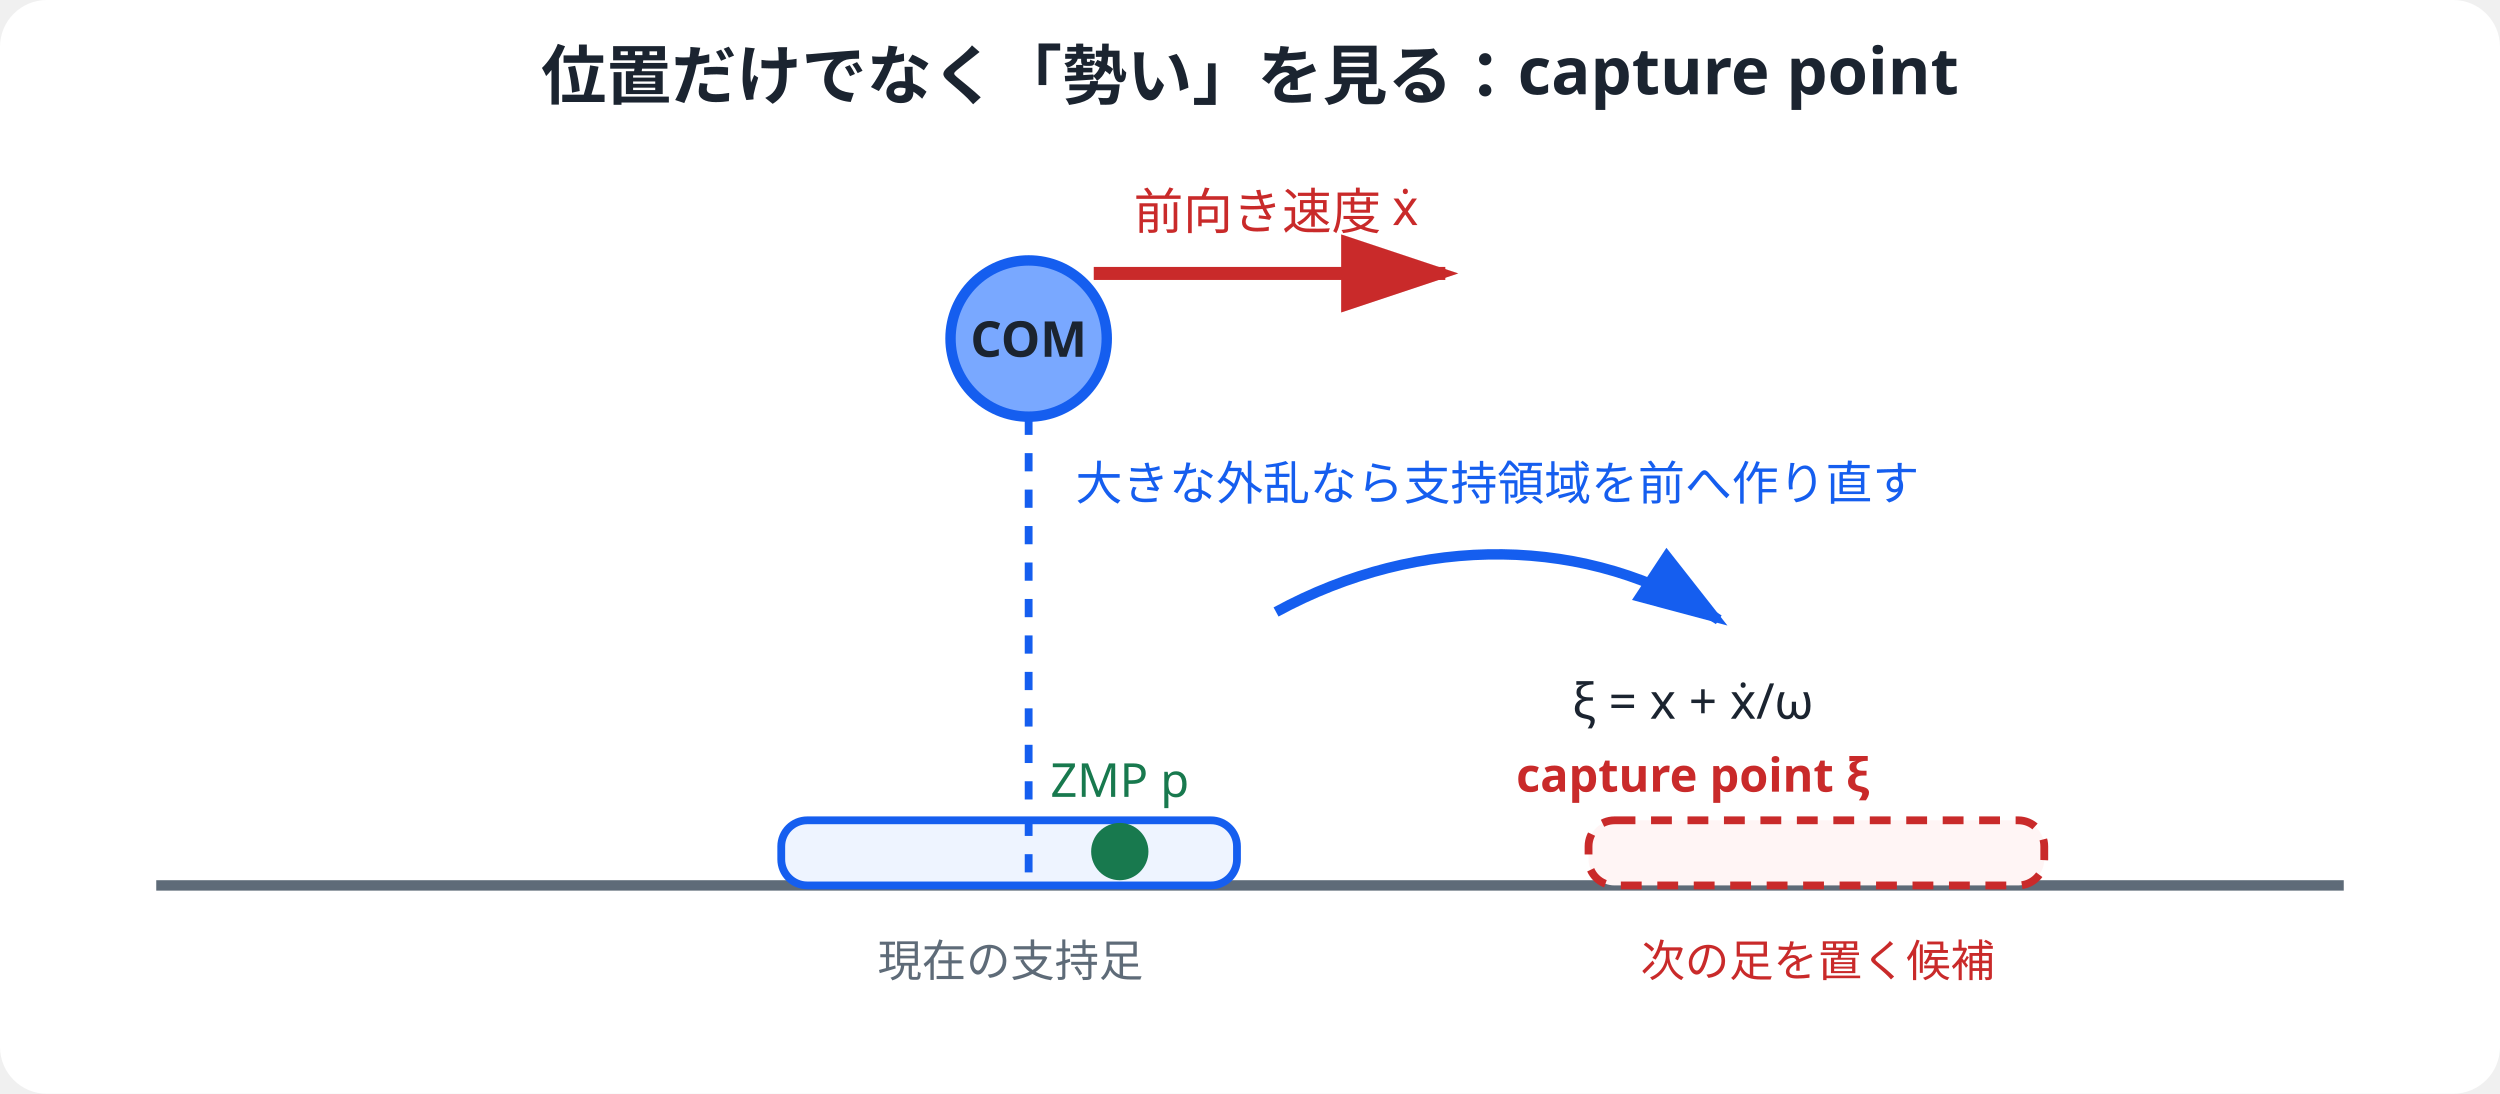
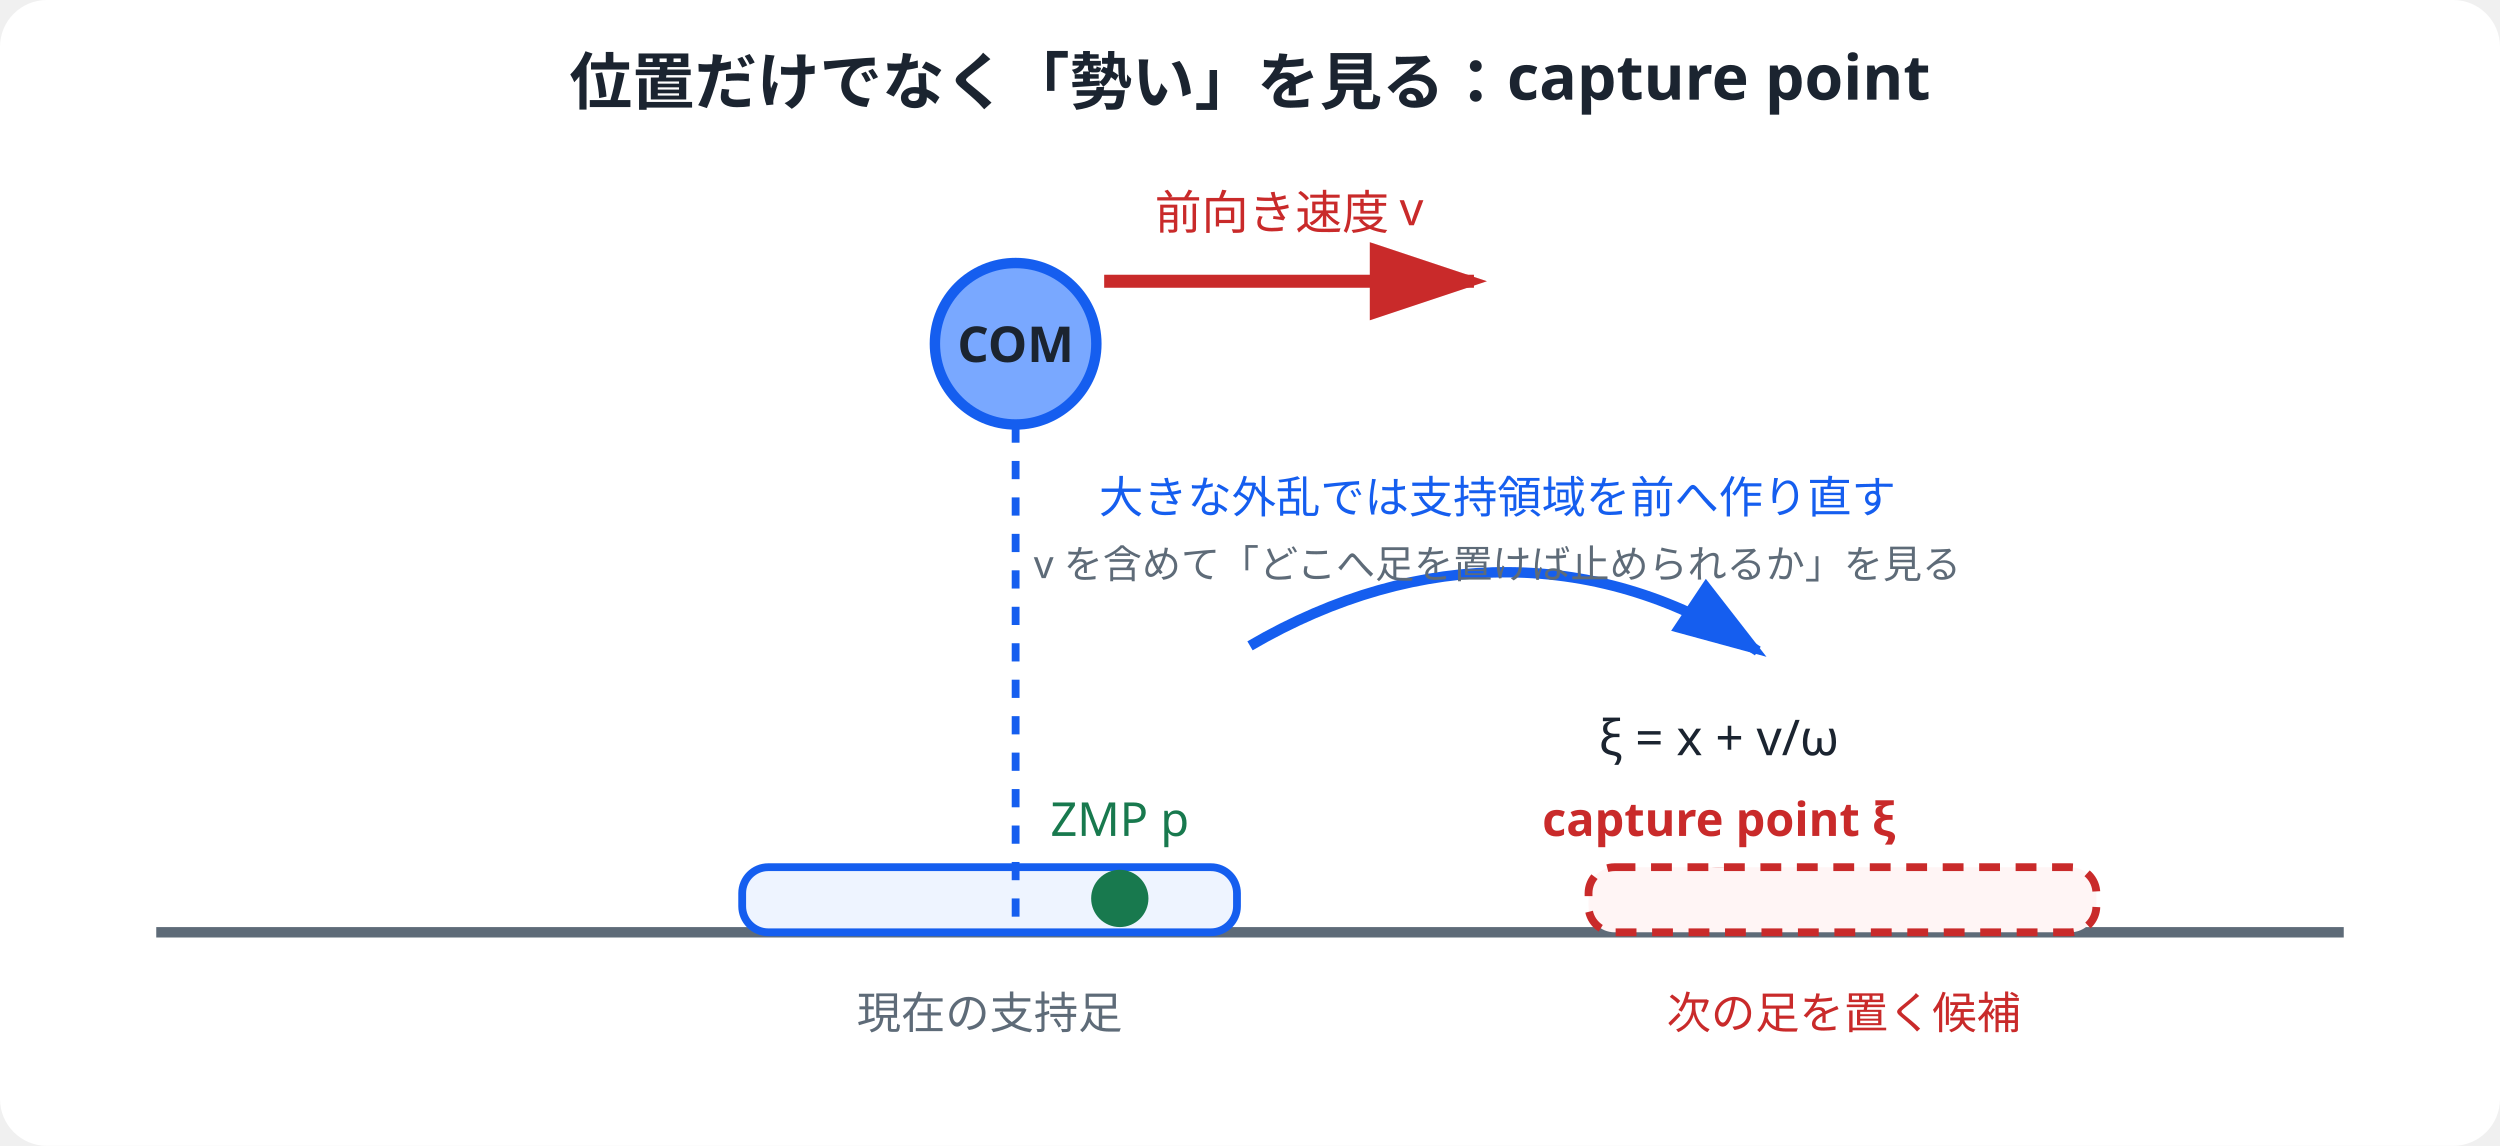
- <svg xmlns="http://www.w3.org/2000/svg" width="960" height="420" viewBox="0 0 960 420" role="img" aria-labelledby="title desc">
+ <svg xmlns="http://www.w3.org/2000/svg" width="960" height="440" viewBox="0 0 960 440" role="img" aria-labelledby="title desc">
  <defs>
    <marker id="blue" markerWidth="10" markerHeight="10" refX="8" refY="3" orient="auto">
      <path d="M0,0 L0,6 L9,3 z" fill="#155eef" />
    </marker>
    <marker id="red" markerWidth="10" markerHeight="10" refX="8" refY="3" orient="auto">
      <path d="M0,0 L0,6 L9,3 z" fill="#c92a2a" />
    </marker>
  </defs>
-   <rect width="960" height="420" rx="18" fill="#ffffff" />
-   <text x="480" y="38" text-anchor="middle" font-family="system-ui,sans-serif" font-size="25" font-weight="700" fill="#1b2430">位置だけでなく「勢い」を見る：capture point</text>
-   <line x1="60" y1="340" x2="900" y2="340" stroke="#5e6b78" stroke-width="4" />
-   <rect x="300" y="315" width="175" height="25" rx="10" fill="#eef4ff" stroke="#155eef" stroke-width="3" />
-   <text x="388" y="375" text-anchor="middle" font-family="system-ui,sans-serif" font-size="17" fill="#5e6b78">現在の支持足</text>
-   <circle cx="395" cy="130" r="30" fill="#79a8ff" stroke="#155eef" stroke-width="4" />
-   <text x="395" y="137" text-anchor="middle" font-family="system-ui,sans-serif" font-size="19" font-weight="700" fill="#1b2430">COM</text>
-   <line x1="395" y1="160" x2="395" y2="340" stroke="#155eef" stroke-width="3" stroke-dasharray="7 7" />
-   <line x1="420" y1="105" x2="555" y2="105" stroke="#c92a2a" stroke-width="5" marker-end="url(#red)" />
-   <text x="490" y="88" text-anchor="middle" font-family="system-ui,sans-serif" font-size="19" fill="#c92a2a">前向き速度 ẋ</text>
-   <circle cx="430" cy="327" r="11" fill="#18794e" />
-   <text x="430" y="306" text-anchor="middle" font-family="system-ui,sans-serif" font-size="18" fill="#18794e">ZMP p</text>
-   <circle cx="650" cy="327" r="12" fill="#c92a2a" />
-   <text x="650" y="304" text-anchor="middle" font-family="system-ui,sans-serif" font-size="18" font-weight="700" fill="#c92a2a">capture point ξ</text>
-   <text x="650" y="276" text-anchor="middle" font-family="system-ui,sans-serif" font-size="19" fill="#1b2430">ξ = x + ẋ/ω</text>
-   <rect x="610" y="315" width="175" height="25" rx="10" fill="#fff5f5" stroke="#c92a2a" stroke-width="3" stroke-dasharray="8 6" />
-   <text x="698" y="375" text-anchor="middle" font-family="system-ui,sans-serif" font-size="17" fill="#c92a2a">次の足を置く候補</text>
-   <path d="M490 235 C545 205 610 205 660 238" fill="none" stroke="#155eef" stroke-width="4" marker-end="url(#blue)" />
-   <text x="575" y="192" text-anchor="middle" font-family="system-ui,sans-serif" font-size="18" fill="#155eef">大きな外乱なら支持領域を前へ作り直す</text>
+   <rect width="960" height="440" rx="18" fill="#ffffff" />
+   <text x="480" y="40" text-anchor="middle" font-family="system-ui,sans-serif" font-size="24" font-weight="700" fill="#1b2430">位置だけでなく「勢い」を見る：capture point</text>
+   <line x1="60" y1="358" x2="900" y2="358" stroke="#5e6b78" stroke-width="4" />
+   <rect x="285" y="333" width="190" height="25" rx="10" fill="#eef4ff" stroke="#155eef" stroke-width="3" />
+   <text x="380" y="395" text-anchor="middle" font-family="system-ui,sans-serif" font-size="17" fill="#5e6b78">現在の支持足</text>
+   <circle cx="390" cy="132" r="31" fill="#79a8ff" stroke="#155eef" stroke-width="4" />
+   <text x="390" y="139" text-anchor="middle" font-family="system-ui,sans-serif" font-size="19" font-weight="700" fill="#1b2430">COM</text>
+   <line x1="390" y1="163" x2="390" y2="358" stroke="#155eef" stroke-width="3" stroke-dasharray="7 7" />
+   <line x1="424" y1="108" x2="566" y2="108" stroke="#c92a2a" stroke-width="5" marker-end="url(#red)" />
+   <text x="495" y="88" text-anchor="middle" font-family="system-ui,sans-serif" font-size="18" fill="#c92a2a">前向き速度 v</text>
+   <circle cx="430" cy="345" r="11" fill="#18794e" />
+   <text x="430" y="321" text-anchor="middle" font-family="system-ui,sans-serif" font-size="18" fill="#18794e">ZMP p</text>
+   <circle cx="660" cy="345" r="12" fill="#c92a2a" />
+   <text x="660" y="321" text-anchor="middle" font-family="system-ui,sans-serif" font-size="18" font-weight="700" fill="#c92a2a">capture point ξ</text>
+   <text x="660" y="290" text-anchor="middle" font-family="system-ui,sans-serif" font-size="19" fill="#1b2430">ξ = x + v/ω</text>
+   <rect x="610" y="333" width="195" height="25" rx="10" fill="#fff5f5" stroke="#c92a2a" stroke-width="3" stroke-dasharray="8 6" />
+   <text x="708" y="395" text-anchor="middle" font-family="system-ui,sans-serif" font-size="17" fill="#c92a2a">次の足を置く候補</text>
+   <path d="M480 248 C545 210 615 210 675 250" fill="none" stroke="#155eef" stroke-width="4" marker-end="url(#blue)" />
+   <text x="575" y="197" text-anchor="middle" font-family="system-ui,sans-serif" font-size="17" fill="#155eef">大きな外乱では支持領域を前へ作り直す</text>
+   <text x="575" y="222" text-anchor="middle" font-family="system-ui,sans-serif" font-size="15" fill="#5e6b78">v を含めて「どこへ足を置けば止められるか」を見る</text>
</svg>
